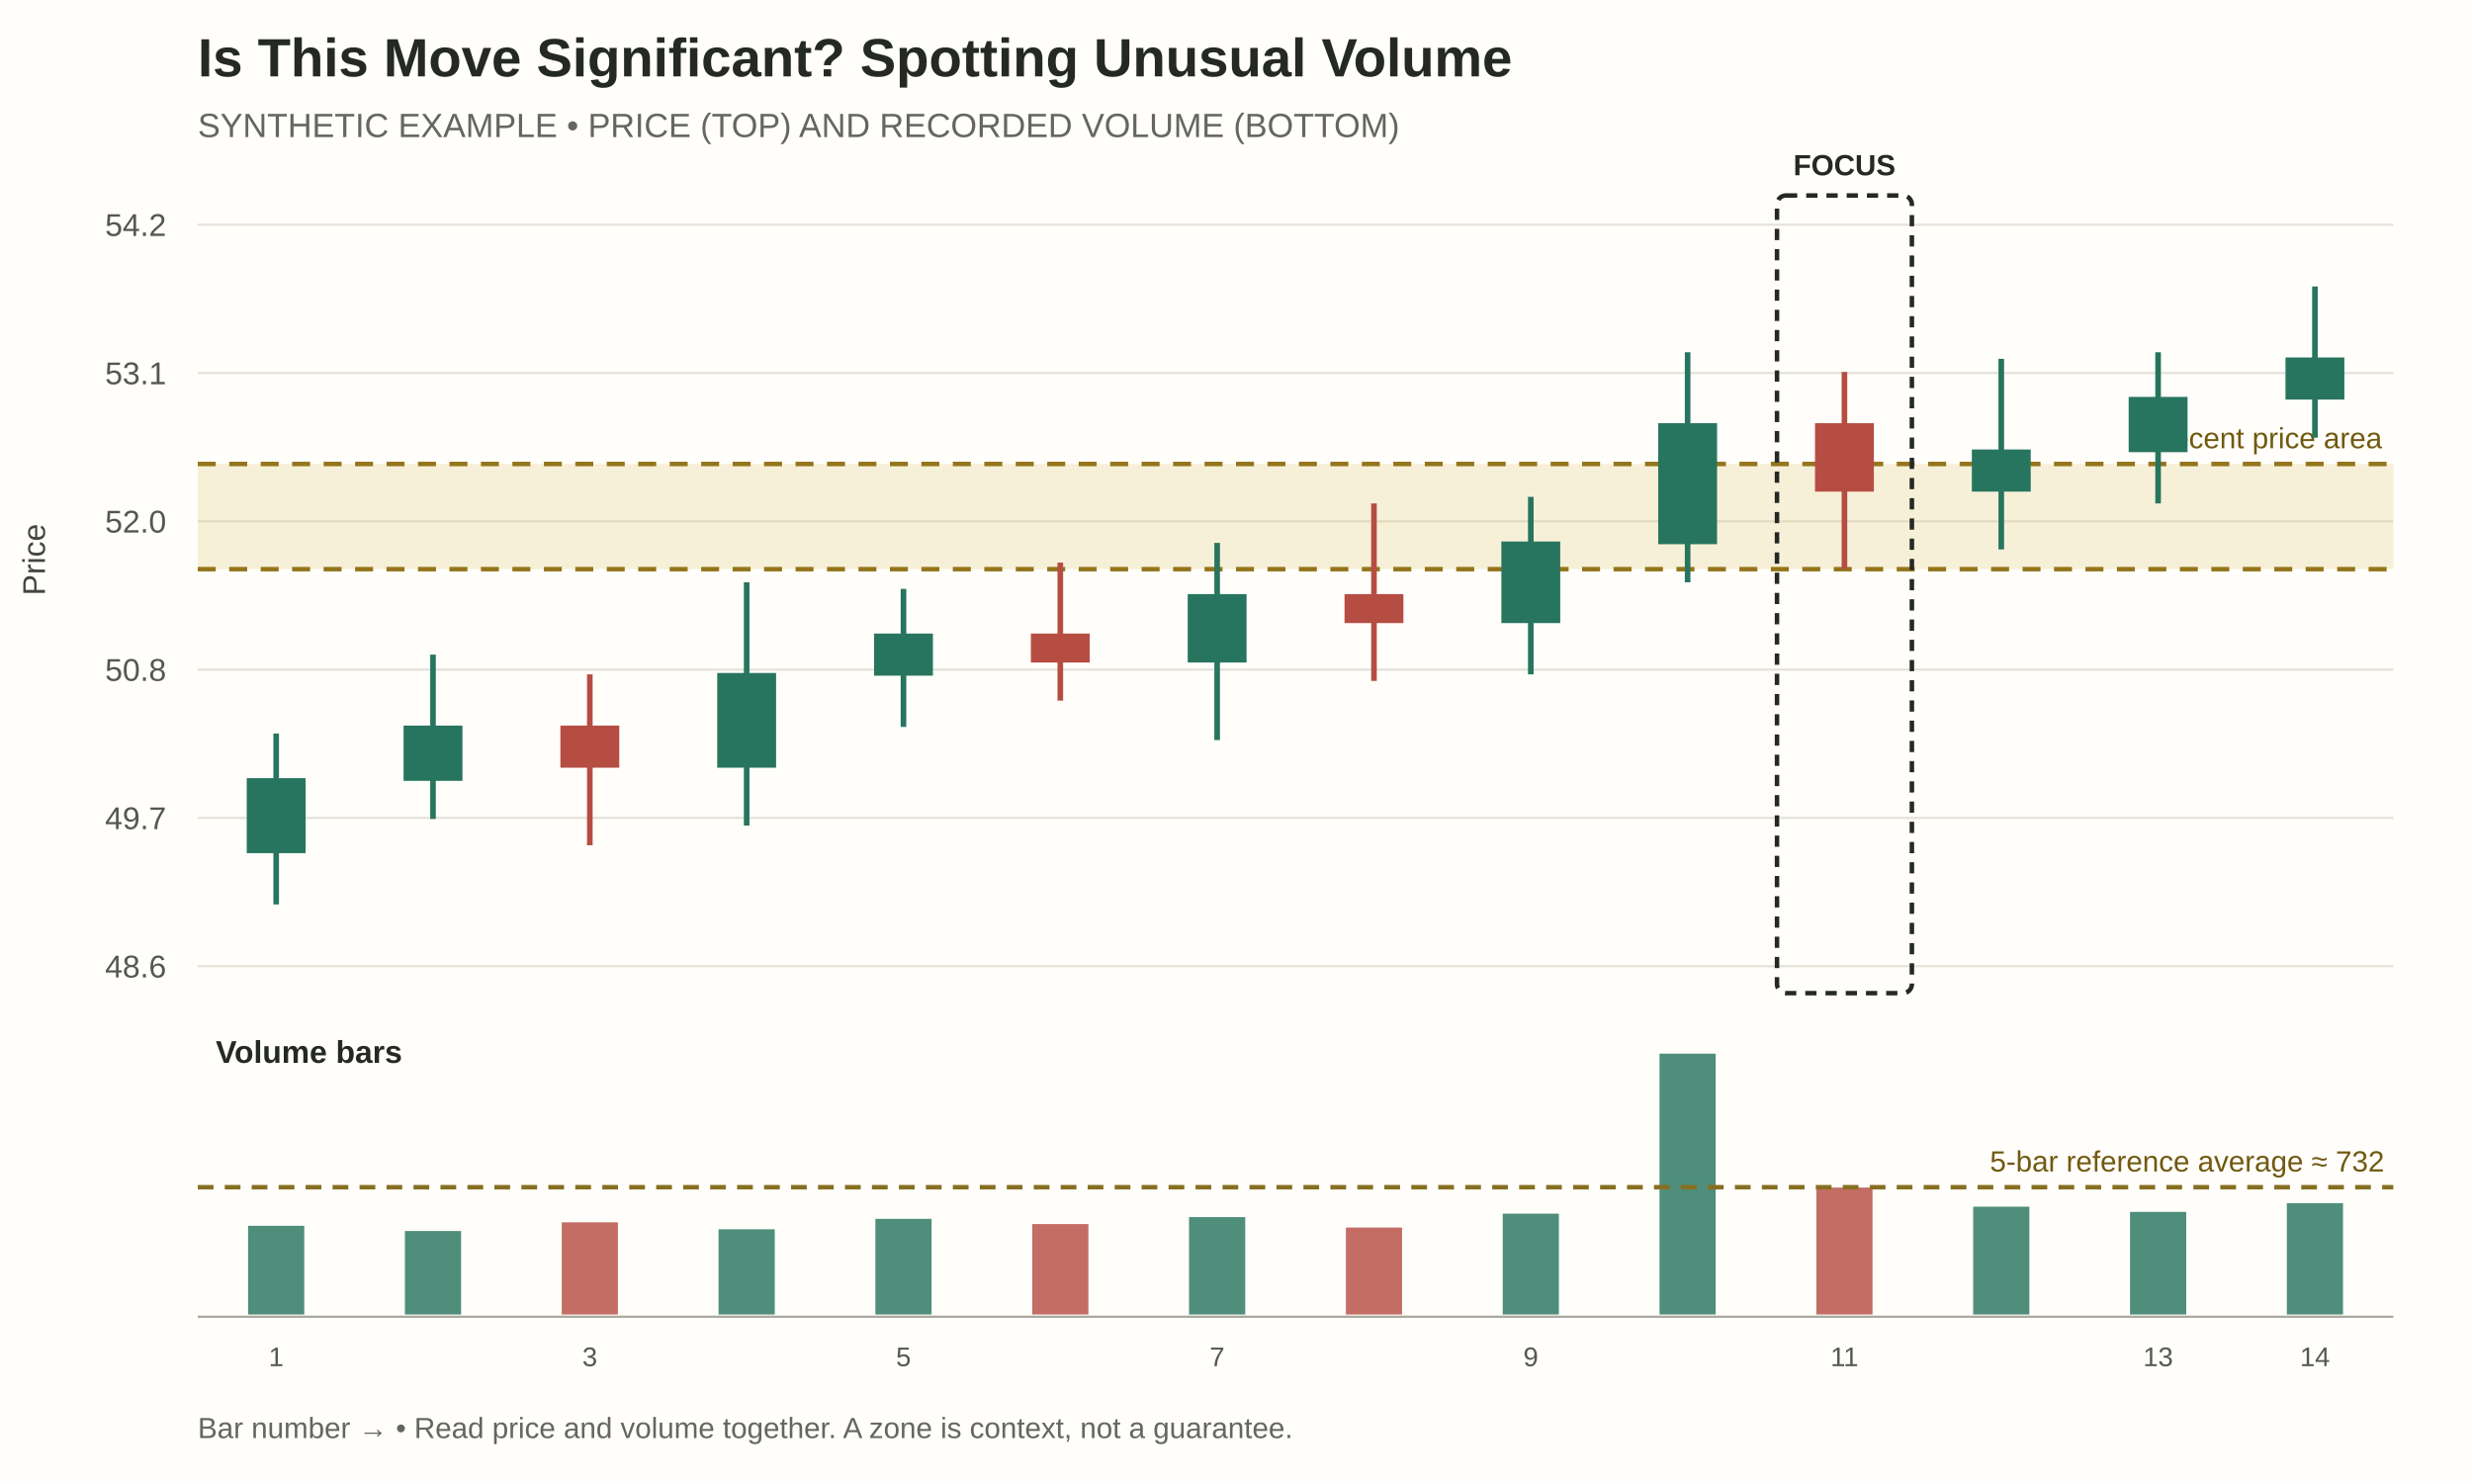
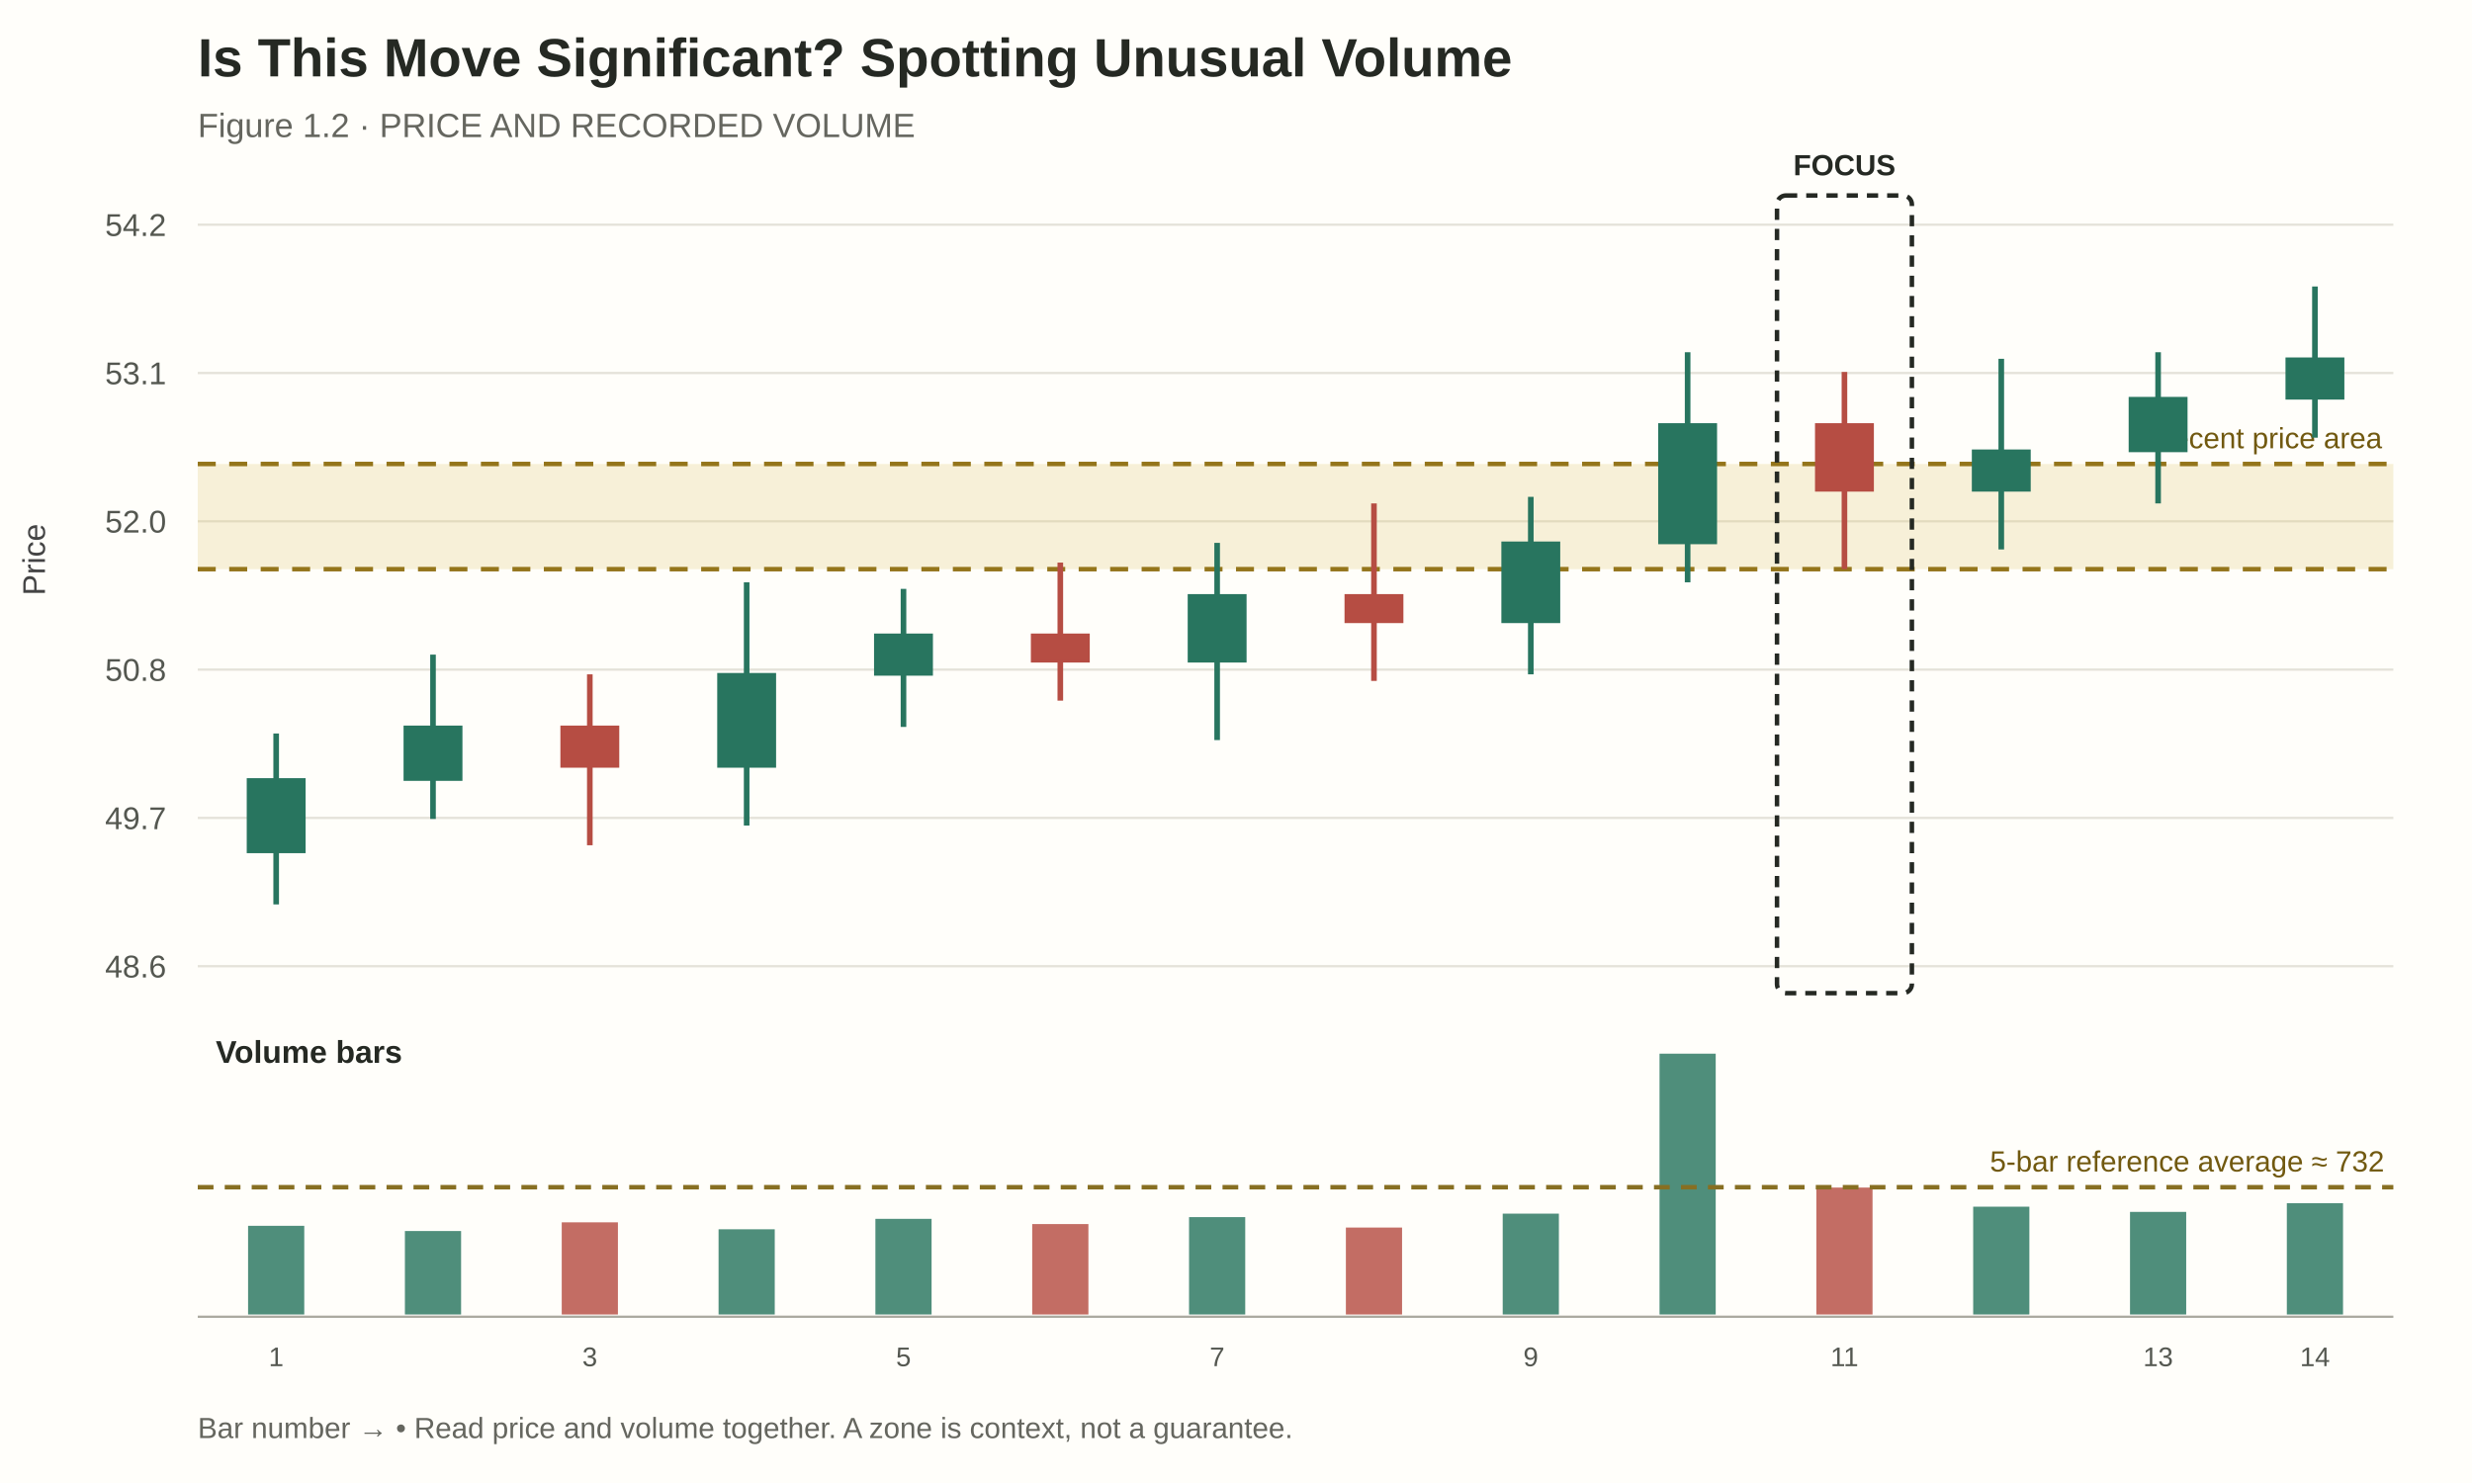
<svg xmlns="http://www.w3.org/2000/svg" role="img" aria-labelledby="chartTitle chartDesc" viewBox="0 0 1100 660" width="1100" height="660">
  <rect width="100%" height="100%" fill="#fffefa" />
  <text x="88" y="34" font-family="Arial,sans-serif" font-size="24" font-weight="700" fill="#252923">Is This Move Significant? Spotting Unusual Volume</text>
-   <text x="88" y="61" font-family="Arial,sans-serif" font-size="15" fill="#65665f">SYNTHETIC EXAMPLE • PRICE (TOP) AND RECORDED VOLUME (BOTTOM)</text>
+   <text x="88" y="61" font-family="Arial,sans-serif" font-size="15" fill="#65665f">Figure 1.2 · PRICE AND RECORDED VOLUME</text>
  <line x1="88" x2="1065" y1="430" y2="430" stroke="#e4e2d9" stroke-width="1" />
  <text x="74" y="435" text-anchor="end" font-family="Arial,sans-serif" font-size="14" fill="#545750">48.6</text>
  <line x1="88" x2="1065" y1="364" y2="364" stroke="#e4e2d9" stroke-width="1" />
  <text x="74" y="369" text-anchor="end" font-family="Arial,sans-serif" font-size="14" fill="#545750">49.7</text>
  <line x1="88" x2="1065" y1="298" y2="298" stroke="#e4e2d9" stroke-width="1" />
  <text x="74" y="303" text-anchor="end" font-family="Arial,sans-serif" font-size="14" fill="#545750">50.8</text>
  <line x1="88" x2="1065" y1="232" y2="232" stroke="#e4e2d9" stroke-width="1" />
  <text x="74" y="237" text-anchor="end" font-family="Arial,sans-serif" font-size="14" fill="#545750">52.0</text>
  <line x1="88" x2="1065" y1="166" y2="166" stroke="#e4e2d9" stroke-width="1" />
  <text x="74" y="171" text-anchor="end" font-family="Arial,sans-serif" font-size="14" fill="#545750">53.1</text>
  <line x1="88" x2="1065" y1="100" y2="100" stroke="#e4e2d9" stroke-width="1" />
  <text x="74" y="105" text-anchor="end" font-family="Arial,sans-serif" font-size="14" fill="#545750">54.2</text>
  <rect x="88" y="206.489" width="977" height="46.809" fill="#dfc66b" opacity=".24" />
  <line x1="88" x2="1065" y1="206.489" y2="206.489" stroke="#94751b" stroke-width="2" stroke-dasharray="8 6" />
  <line x1="88" x2="1065" y1="253.298" y2="253.298" stroke="#94751b" stroke-width="2" stroke-dasharray="8 6" />
  <text x="1060" y="199.489" text-anchor="end" font-family="Arial,sans-serif" font-size="13" fill="#715910">Recent price area</text>
  <text x="20" y="265" transform="rotate(-90 20 265)" font-family="Arial,sans-serif" font-size="14" fill="#444">Price</text>
  <line x1="122.893" x2="122.893" y1="326.436" y2="402.5" stroke="#28755f" stroke-width="2.5" />
  <rect x="110.393" y="346.915" width="25" height="32.181" fill="#28755f" stroke="#28755f" stroke-width="1.2" />
  <rect x="110.393" y="545.536" width="25" height="39.464" fill="#28755f" opacity=".82" />
  <text x="122.893" y="608" text-anchor="middle" font-family="Arial,sans-serif" font-size="12" fill="#545750">1</text>
  <line x1="192.679" x2="192.679" y1="291.33" y2="364.468" stroke="#28755f" stroke-width="2.5" />
  <rect x="180.179" y="323.511" width="25" height="23.404" fill="#28755f" stroke="#28755f" stroke-width="1.2" />
  <rect x="180.179" y="547.857" width="25" height="37.143" fill="#28755f" opacity=".82" />
  <line x1="262.464" x2="262.464" y1="300.106" y2="376.17" stroke="#b64d43" stroke-width="2.5" />
  <rect x="249.964" y="323.511" width="25" height="17.553" fill="#b64d43" stroke="#b64d43" stroke-width="1.2" />
  <rect x="249.964" y="543.988" width="25" height="41.012" fill="#b64d43" opacity=".82" />
  <text x="262.464" y="608" text-anchor="middle" font-family="Arial,sans-serif" font-size="12" fill="#545750">3</text>
  <line x1="332.25" x2="332.25" y1="259.149" y2="367.394" stroke="#28755f" stroke-width="2.5" />
  <rect x="319.75" y="300.106" width="25" height="40.957" fill="#28755f" stroke="#28755f" stroke-width="1.2" />
  <rect x="319.75" y="547.083" width="25" height="37.917" fill="#28755f" opacity=".82" />
  <line x1="402.036" x2="402.036" y1="262.074" y2="323.511" stroke="#28755f" stroke-width="2.5" />
  <rect x="389.536" y="282.553" width="25" height="17.553" fill="#28755f" stroke="#28755f" stroke-width="1.2" />
  <rect x="389.536" y="542.44" width="25" height="42.56" fill="#28755f" opacity=".82" />
  <text x="402.036" y="608" text-anchor="middle" font-family="Arial,sans-serif" font-size="12" fill="#545750">5</text>
  <line x1="471.821" x2="471.821" y1="250.372" y2="311.809" stroke="#b64d43" stroke-width="2.5" />
  <rect x="459.321" y="282.553" width="25" height="11.702" fill="#b64d43" stroke="#b64d43" stroke-width="1.2" />
  <rect x="459.321" y="544.762" width="25" height="40.238" fill="#b64d43" opacity=".82" />
  <line x1="541.607" x2="541.607" y1="241.596" y2="329.362" stroke="#28755f" stroke-width="2.5" />
  <rect x="529.107" y="265" width="25" height="29.255" fill="#28755f" stroke="#28755f" stroke-width="1.2" />
  <rect x="529.107" y="541.667" width="25" height="43.333" fill="#28755f" opacity=".82" />
  <text x="541.607" y="608" text-anchor="middle" font-family="Arial,sans-serif" font-size="12" fill="#545750">7</text>
  <line x1="611.393" x2="611.393" y1="224.043" y2="303.032" stroke="#b64d43" stroke-width="2.5" />
  <rect x="598.893" y="265" width="25" height="11.702" fill="#b64d43" stroke="#b64d43" stroke-width="1.2" />
  <rect x="598.893" y="546.31" width="25" height="38.69" fill="#b64d43" opacity=".82" />
  <line x1="681.179" x2="681.179" y1="221.117" y2="300.106" stroke="#28755f" stroke-width="2.5" />
  <rect x="668.679" y="241.596" width="25" height="35.106" fill="#28755f" stroke="#28755f" stroke-width="1.2" />
  <rect x="668.679" y="540.119" width="25" height="44.881" fill="#28755f" opacity=".82" />
  <text x="681.179" y="608" text-anchor="middle" font-family="Arial,sans-serif" font-size="12" fill="#545750">9</text>
  <line x1="750.964" x2="750.964" y1="156.755" y2="259.149" stroke="#28755f" stroke-width="2.5" />
  <rect x="738.464" y="188.936" width="25" height="52.66" fill="#28755f" stroke="#28755f" stroke-width="1.2" />
  <rect x="738.464" y="468.929" width="25" height="116.071" fill="#28755f" opacity=".82" />
  <line x1="820.75" x2="820.75" y1="165.532" y2="253.298" stroke="#b64d43" stroke-width="2.5" />
  <rect x="808.25" y="188.936" width="25" height="29.255" fill="#b64d43" stroke="#b64d43" stroke-width="1.2" />
  <rect x="790.742" y="87" width="60.016" height="355" fill="none" stroke="#252923" stroke-width="2" stroke-dasharray="5 4" rx="4" />
  <text x="820.75" y="78" text-anchor="middle" font-family="Arial,sans-serif" font-size="13" font-weight="700" fill="#252923">FOCUS</text>
  <rect x="808.25" y="528.512" width="25" height="56.488" fill="#b64d43" opacity=".82" />
  <text x="820.75" y="608" text-anchor="middle" font-family="Arial,sans-serif" font-size="12" fill="#545750">11</text>
  <line x1="890.536" x2="890.536" y1="159.681" y2="244.521" stroke="#28755f" stroke-width="2.5" />
  <rect x="878.036" y="200.638" width="25" height="17.553" fill="#28755f" stroke="#28755f" stroke-width="1.2" />
  <rect x="878.036" y="537.024" width="25" height="47.976" fill="#28755f" opacity=".82" />
  <line x1="960.321" x2="960.321" y1="156.755" y2="224.043" stroke="#28755f" stroke-width="2.5" />
  <rect x="947.821" y="177.234" width="25" height="23.404" fill="#28755f" stroke="#28755f" stroke-width="1.2" />
  <rect x="947.821" y="539.345" width="25" height="45.655" fill="#28755f" opacity=".82" />
  <text x="960.321" y="608" text-anchor="middle" font-family="Arial,sans-serif" font-size="12" fill="#545750">13</text>
  <line x1="1030.107" x2="1030.107" y1="127.5" y2="194.787" stroke="#28755f" stroke-width="2.5" />
  <rect x="1017.607" y="159.681" width="25" height="17.553" fill="#28755f" stroke="#28755f" stroke-width="1.2" />
  <rect x="1017.607" y="535.476" width="25" height="49.524" fill="#28755f" opacity=".82" />
  <text x="1030.107" y="608" text-anchor="middle" font-family="Arial,sans-serif" font-size="12" fill="#545750">14</text>
  <line x1="88" x2="1065" y1="586" y2="586" stroke="#aaa99f" />
  <line x1="88" x2="1065" y1="528.357" y2="528.357" stroke="#876f22" stroke-width="2" stroke-dasharray="7 5" />
  <text x="96" y="473" font-family="Arial,sans-serif" font-size="14" font-weight="700" fill="#252923">Volume bars</text>
  <text x="1061" y="521.357" text-anchor="end" font-family="Arial,sans-serif" font-size="13" fill="#715910">5-bar reference average ≈ 732</text>
  <text x="88" y="640" font-family="Arial,sans-serif" font-size="13" fill="#65665f">Bar number → • Read price and volume together. A zone is context, not a guarantee.</text>
</svg>
